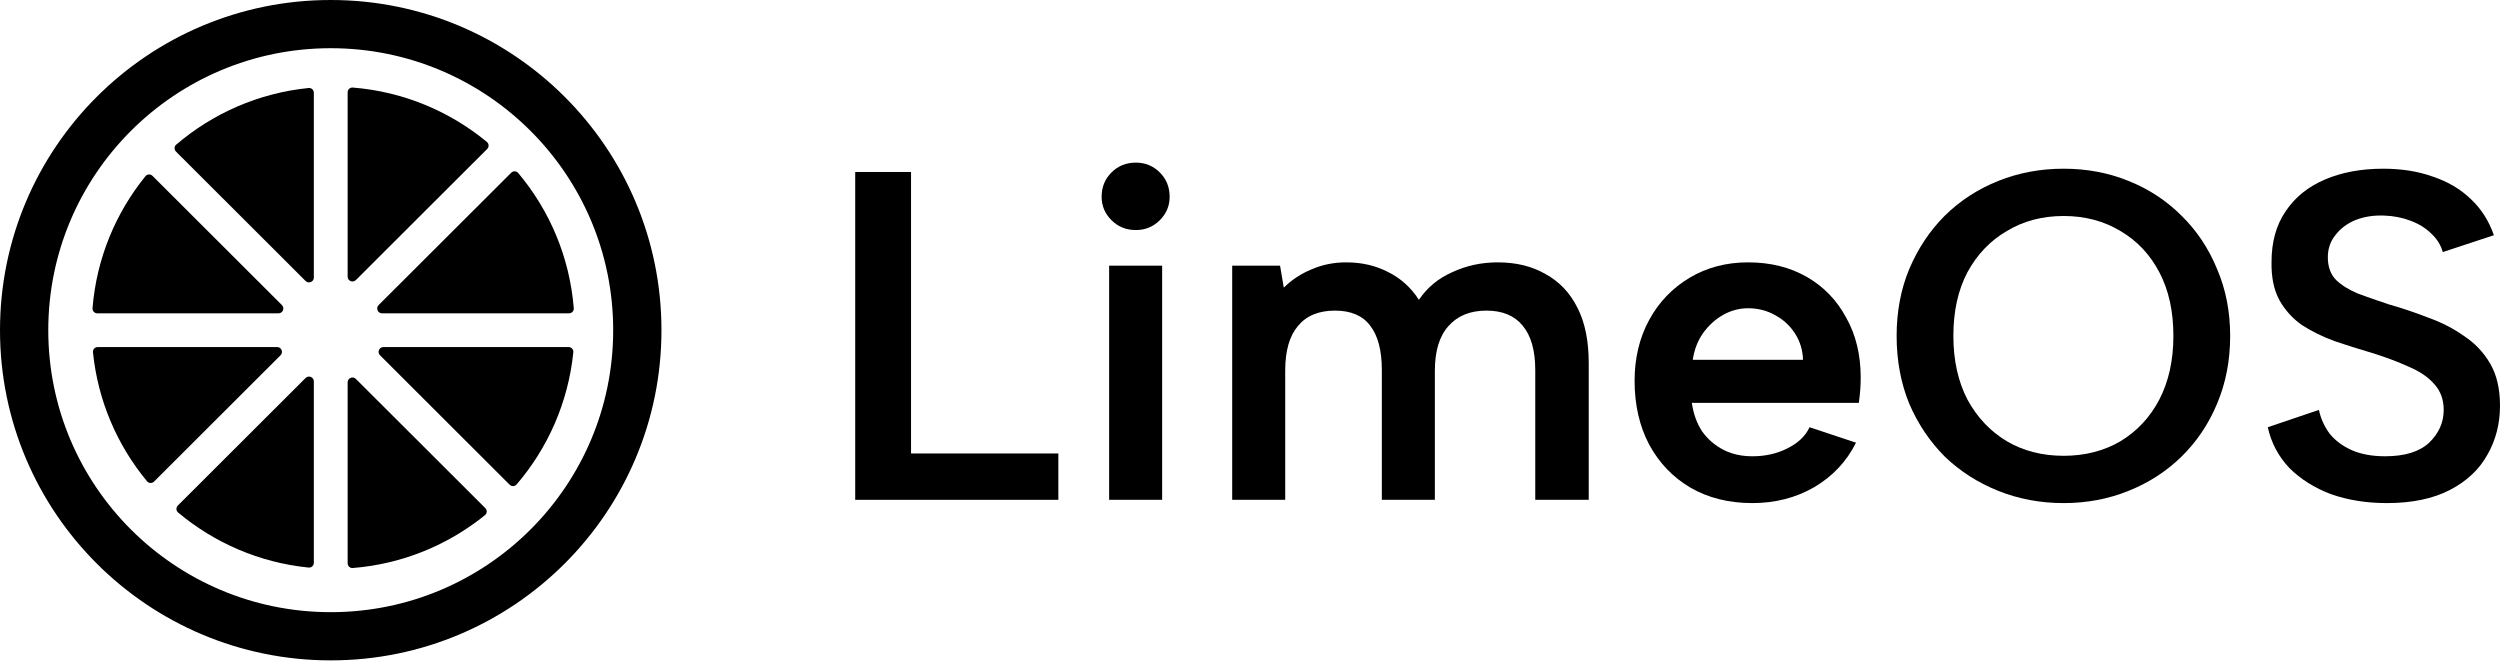
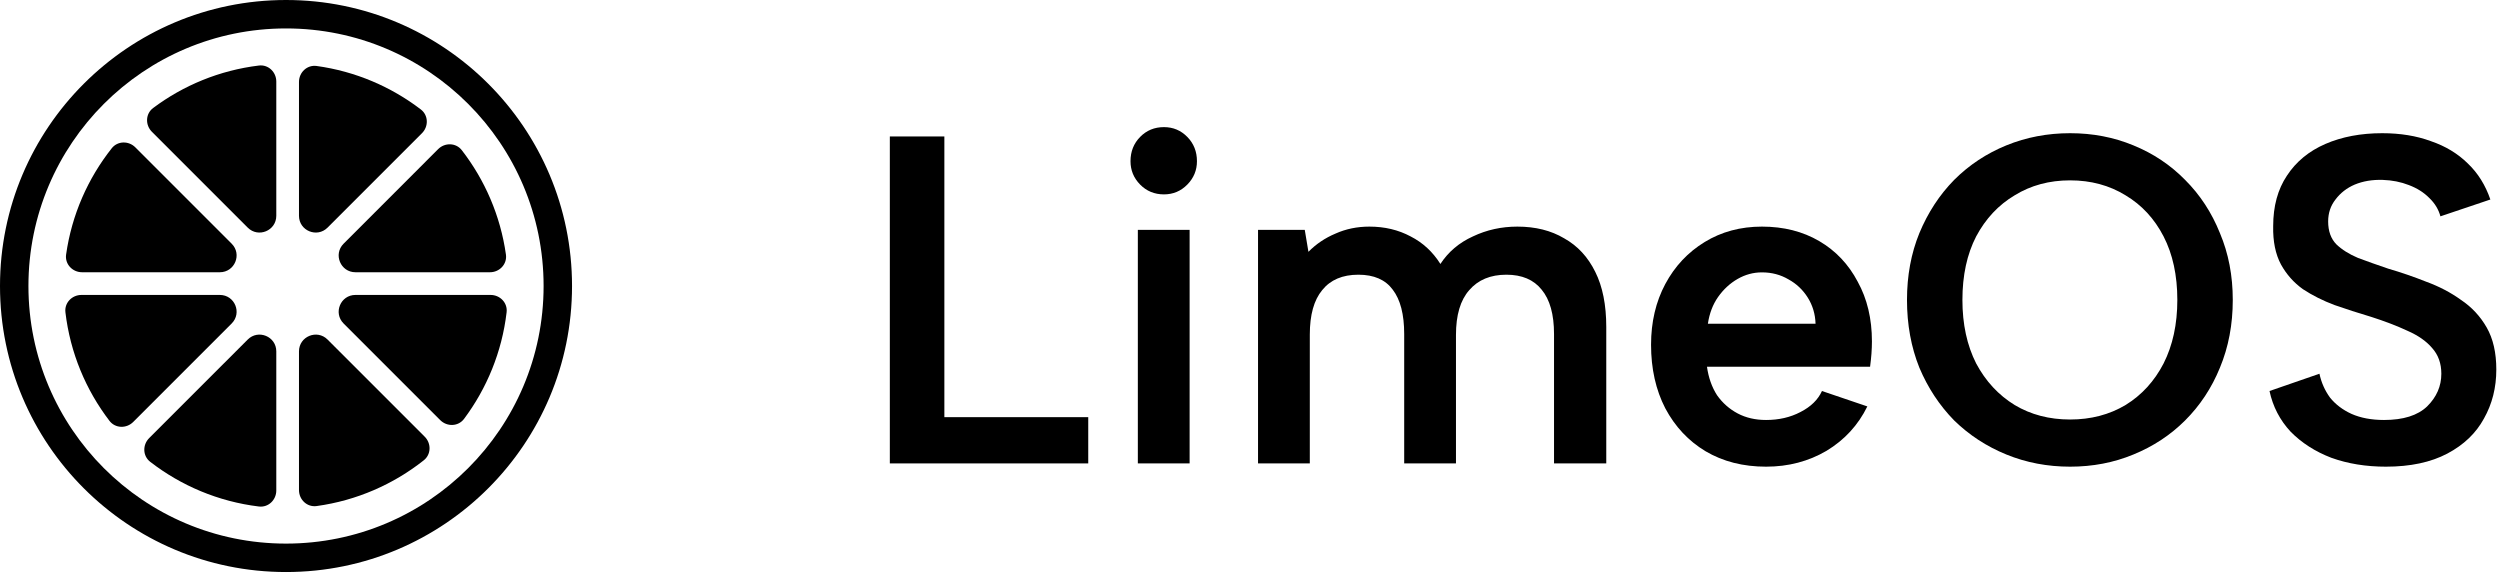
- <svg xmlns="http://www.w3.org/2000/svg" width="106" height="28" viewBox="0 0 106 28" fill="none">
-   <path d="M14.74 3.914C14.74 3.796 14.839 3.703 14.956 3.712C17.109 3.885 19.074 4.722 20.645 6.019C20.736 6.095 20.741 6.233 20.657 6.316L15.089 11.875C14.96 12.004 14.74 11.913 14.74 11.731V3.914Z" fill="black" />
-   <path d="M13.307 3.932C13.307 3.813 13.205 3.719 13.086 3.731C10.953 3.946 9.014 4.814 7.472 6.132C7.382 6.209 7.379 6.345 7.462 6.428L12.957 11.914C13.086 12.043 13.307 11.951 13.307 11.769V3.932Z" fill="black" />
-   <path d="M21.972 7.335C21.896 7.245 21.759 7.24 21.675 7.324L16.053 12.936C15.925 13.065 16.016 13.285 16.198 13.285L24.126 13.285C24.244 13.285 24.338 13.186 24.328 13.068C24.153 10.894 23.297 8.912 21.972 7.335Z" fill="black" />
-   <path d="M24.108 14.715C24.227 14.715 24.321 14.817 24.309 14.936C24.094 17.065 23.224 19.001 21.904 20.541C21.827 20.63 21.691 20.634 21.608 20.551L16.113 15.064C15.984 14.935 16.075 14.715 16.258 14.715L24.108 14.715Z" fill="black" />
-   <path d="M20.563 21.843C20.656 21.768 20.662 21.629 20.577 21.544L15.089 16.066C14.96 15.937 14.74 16.028 14.74 16.21V23.882C14.74 24 14.839 24.093 14.956 24.084C17.072 23.914 19.006 23.102 20.563 21.843Z" fill="black" />
-   <path d="M13.307 23.863C13.307 23.983 13.205 24.077 13.086 24.065C10.99 23.854 9.081 23.011 7.552 21.731C7.461 21.655 7.457 21.518 7.54 21.435L12.957 16.027C13.086 15.898 13.307 15.989 13.307 16.172V23.863Z" fill="black" />
-   <path d="M6.234 20.406C6.31 20.498 6.448 20.503 6.532 20.419L11.895 15.064C12.024 14.935 11.933 14.715 11.75 14.715H4.143C4.024 14.715 3.93 14.817 3.942 14.936C4.151 17.003 4.977 18.889 6.234 20.406Z" fill="black" />
-   <path d="M3.923 13.068C3.913 13.186 4.007 13.285 4.125 13.285H11.809C11.992 13.285 12.083 13.065 11.954 12.936L6.466 7.457C6.381 7.372 6.242 7.378 6.167 7.471C4.906 9.025 4.093 10.956 3.923 13.068Z" fill="black" />
-   <path fill-rule="evenodd" clip-rule="evenodd" d="M28.046 14C28.046 21.732 21.768 28 14.023 28C6.278 28 0 21.732 0 14C0 6.268 6.278 0 14.023 0C21.768 0 28.046 6.268 28.046 14ZM25.999 14C25.999 20.603 20.637 25.956 14.023 25.956C7.409 25.956 2.047 20.603 2.047 14C2.047 7.397 7.409 2.044 14.023 2.044C20.637 2.044 25.999 7.397 25.999 14Z" fill="black" />
-   <path d="M38.628 7.292V19.227H44.874V21.192H36.261V7.292H38.628Z" fill="black" />
-   <path d="M47.027 11.263H49.275V21.192H47.027V11.263ZM48.161 9.754C47.75 9.754 47.405 9.615 47.127 9.337C46.848 9.059 46.709 8.728 46.709 8.344C46.709 7.934 46.848 7.59 47.127 7.312C47.405 7.034 47.75 6.895 48.161 6.895C48.559 6.895 48.897 7.034 49.176 7.312C49.454 7.59 49.593 7.934 49.593 8.344C49.593 8.728 49.454 9.059 49.176 9.337C48.897 9.615 48.559 9.754 48.161 9.754Z" fill="black" />
-   <path d="M52.245 11.263H54.274L54.433 12.197C54.765 11.866 55.156 11.608 55.607 11.422C56.058 11.224 56.548 11.124 57.079 11.124C57.742 11.124 58.338 11.263 58.869 11.541C59.399 11.806 59.83 12.197 60.162 12.713C60.507 12.197 60.977 11.806 61.574 11.541C62.171 11.263 62.814 11.124 63.504 11.124C64.286 11.124 64.962 11.29 65.532 11.621C66.116 11.939 66.567 12.415 66.885 13.051C67.203 13.673 67.362 14.454 67.362 15.394V21.192H65.095V15.692C65.095 14.858 64.916 14.229 64.558 13.805C64.213 13.382 63.702 13.17 63.026 13.17C62.337 13.17 61.8 13.388 61.415 13.825C61.03 14.249 60.838 14.884 60.838 15.732V21.192H58.59V15.692C58.59 14.858 58.425 14.229 58.093 13.805C57.775 13.382 57.278 13.17 56.601 13.17C55.912 13.17 55.388 13.388 55.03 13.825C54.672 14.249 54.493 14.878 54.493 15.712V21.192H52.245V11.263Z" fill="black" />
-   <path d="M74.3 21.331C73.305 21.331 72.43 21.113 71.674 20.676C70.931 20.239 70.348 19.63 69.924 18.849C69.513 18.068 69.307 17.168 69.307 16.148C69.307 15.182 69.513 14.322 69.924 13.567C70.335 12.812 70.905 12.217 71.634 11.78C72.364 11.343 73.192 11.124 74.121 11.124C75.062 11.124 75.891 11.33 76.607 11.74C77.323 12.15 77.88 12.726 78.278 13.468C78.689 14.196 78.894 15.043 78.894 16.009C78.894 16.168 78.888 16.34 78.875 16.526C78.861 16.698 78.841 16.883 78.815 17.082H71.734C71.8 17.545 71.946 17.949 72.171 18.293C72.41 18.624 72.708 18.882 73.066 19.068C73.424 19.253 73.835 19.346 74.3 19.346C74.857 19.346 75.354 19.233 75.791 19.008C76.242 18.783 76.554 18.485 76.726 18.114L78.695 18.77C78.298 19.564 77.708 20.193 76.925 20.656C76.143 21.106 75.268 21.331 74.3 21.331ZM76.448 15.255C76.435 14.845 76.322 14.474 76.11 14.143C75.897 13.812 75.619 13.554 75.274 13.368C74.93 13.17 74.545 13.07 74.121 13.07C73.749 13.07 73.398 13.163 73.066 13.348C72.735 13.534 72.45 13.792 72.211 14.123C71.986 14.441 71.84 14.818 71.773 15.255H76.448Z" fill="black" />
-   <path d="M87.498 21.331C86.516 21.331 85.595 21.159 84.733 20.815C83.871 20.471 83.115 19.988 82.465 19.366C81.829 18.73 81.325 17.982 80.954 17.122C80.596 16.248 80.417 15.288 80.417 14.242C80.417 13.21 80.596 12.263 80.954 11.402C81.325 10.529 81.829 9.774 82.465 9.139C83.115 8.503 83.871 8.013 84.733 7.669C85.595 7.325 86.516 7.153 87.498 7.153C88.479 7.153 89.394 7.325 90.243 7.669C91.105 8.013 91.854 8.503 92.49 9.139C93.14 9.774 93.644 10.529 94.002 11.402C94.373 12.263 94.559 13.21 94.559 14.242C94.559 15.288 94.373 16.248 94.002 17.122C93.644 17.982 93.14 18.73 92.49 19.366C91.854 19.988 91.105 20.471 90.243 20.815C89.394 21.159 88.479 21.331 87.498 21.331ZM87.498 19.326C88.4 19.326 89.202 19.121 89.905 18.71C90.607 18.287 91.158 17.698 91.555 16.943C91.953 16.175 92.152 15.275 92.152 14.242C92.152 13.196 91.953 12.296 91.555 11.541C91.158 10.787 90.607 10.204 89.905 9.794C89.202 9.37 88.4 9.158 87.498 9.158C86.596 9.158 85.794 9.37 85.091 9.794C84.388 10.204 83.831 10.787 83.42 11.541C83.022 12.296 82.823 13.196 82.823 14.242C82.823 15.275 83.022 16.175 83.42 16.943C83.831 17.698 84.388 18.287 85.091 18.71C85.794 19.121 86.596 19.326 87.498 19.326Z" fill="black" />
-   <path d="M98.322 17.38C98.402 17.75 98.554 18.088 98.78 18.392C99.018 18.684 99.33 18.915 99.714 19.087C100.112 19.26 100.583 19.346 101.127 19.346C101.962 19.346 102.585 19.154 102.996 18.77C103.408 18.373 103.613 17.909 103.613 17.38C103.613 16.943 103.48 16.579 103.215 16.288C102.963 15.996 102.605 15.751 102.141 15.553C101.677 15.341 101.147 15.142 100.55 14.957C100.006 14.798 99.482 14.633 98.978 14.461C98.475 14.275 98.017 14.05 97.606 13.785C97.208 13.507 96.89 13.157 96.651 12.733C96.412 12.296 96.3 11.753 96.313 11.105C96.313 10.257 96.512 9.542 96.91 8.96C97.308 8.364 97.865 7.914 98.581 7.61C99.297 7.305 100.119 7.153 101.047 7.153C101.83 7.153 102.532 7.265 103.156 7.49C103.792 7.702 104.329 8.02 104.767 8.444C105.204 8.854 105.529 9.364 105.741 9.973L103.573 10.688C103.494 10.396 103.335 10.138 103.096 9.913C102.857 9.675 102.559 9.489 102.201 9.357C101.856 9.225 101.478 9.152 101.067 9.139C100.616 9.125 100.212 9.192 99.854 9.337C99.509 9.483 99.23 9.695 99.018 9.973C98.806 10.237 98.7 10.549 98.7 10.906C98.7 11.316 98.819 11.641 99.058 11.879C99.297 12.104 99.608 12.296 99.993 12.455C100.391 12.601 100.828 12.753 101.306 12.912C101.863 13.07 102.413 13.256 102.957 13.468C103.514 13.666 104.018 13.924 104.468 14.242C104.933 14.547 105.304 14.937 105.582 15.414C105.861 15.89 106 16.486 106 17.201C106 17.969 105.821 18.664 105.463 19.286C105.118 19.908 104.588 20.405 103.872 20.776C103.156 21.146 102.267 21.331 101.206 21.331C100.344 21.331 99.555 21.206 98.839 20.954C98.136 20.689 97.546 20.319 97.069 19.842C96.605 19.352 96.3 18.776 96.154 18.114L98.322 17.38Z" fill="black" />
+ <svg xmlns="http://www.w3.org/2000/svg" width="118" height="27" viewBox="0 0 118 27" fill="none">
+   <path d="M44.574 6.441V19.69H51.365V21.873H42V6.441H44.574Z" fill="black" />
+   <path d="M53.706 10.85H56.15V21.873H53.706V10.85ZM54.938 9.175C54.492 9.175 54.117 9.02 53.814 8.712C53.511 8.403 53.36 8.036 53.36 7.609C53.36 7.154 53.511 6.772 53.814 6.463C54.117 6.154 54.492 6 54.938 6C55.371 6 55.739 6.154 56.041 6.463C56.344 6.772 56.496 7.154 56.496 7.609C56.496 8.036 56.344 8.403 56.041 8.712C55.739 9.02 55.371 9.175 54.938 9.175Z" fill="black" />
+   <path d="M59.379 10.85H61.585L61.758 11.886C62.118 11.519 62.544 11.232 63.034 11.026C63.524 10.806 64.058 10.696 64.635 10.696C65.355 10.696 66.004 10.85 66.581 11.159C67.158 11.453 67.626 11.886 67.987 12.459C68.362 11.886 68.873 11.453 69.522 11.159C70.171 10.85 70.87 10.696 71.62 10.696C72.471 10.696 73.206 10.879 73.826 11.247C74.46 11.6 74.951 12.129 75.297 12.834C75.643 13.525 75.816 14.392 75.816 15.435V21.873H73.35V15.766C73.35 14.84 73.156 14.142 72.766 13.672C72.391 13.202 71.836 12.966 71.101 12.966C70.351 12.966 69.767 13.209 69.349 13.694C68.931 14.164 68.722 14.87 68.722 15.81V21.873H66.278V15.766C66.278 14.84 66.098 14.142 65.737 13.672C65.391 13.202 64.851 12.966 64.115 12.966C63.366 12.966 62.796 13.209 62.407 13.694C62.018 14.164 61.823 14.862 61.823 15.788V21.873H59.379V10.85Z" fill="black" />
+   <path d="M83.359 22.027C82.277 22.027 81.326 21.785 80.504 21.3C79.696 20.815 79.062 20.139 78.601 19.271C78.154 18.404 77.93 17.405 77.93 16.273C77.93 15.2 78.154 14.245 78.601 13.407C79.048 12.57 79.668 11.908 80.461 11.423C81.254 10.938 82.155 10.696 83.164 10.696C84.188 10.696 85.089 10.924 85.867 11.379C86.646 11.835 87.252 12.474 87.684 13.297C88.131 14.105 88.355 15.046 88.355 16.119C88.355 16.295 88.347 16.486 88.333 16.692C88.319 16.883 88.297 17.089 88.268 17.309H80.569C80.641 17.824 80.799 18.272 81.044 18.654C81.304 19.022 81.629 19.308 82.018 19.514C82.407 19.72 82.854 19.823 83.359 19.823C83.964 19.823 84.505 19.698 84.981 19.448C85.471 19.198 85.81 18.867 85.997 18.456L88.138 19.183C87.706 20.065 87.064 20.763 86.213 21.278C85.363 21.777 84.411 22.027 83.359 22.027ZM85.694 15.281C85.68 14.826 85.557 14.414 85.327 14.047C85.096 13.679 84.793 13.393 84.418 13.187C84.043 12.966 83.625 12.856 83.164 12.856C82.76 12.856 82.378 12.959 82.018 13.165C81.657 13.371 81.347 13.657 81.088 14.025C80.843 14.377 80.684 14.796 80.612 15.281H85.694Z" fill="black" />
+   <path d="M97.709 22.027C96.642 22.027 95.64 21.836 94.703 21.454C93.766 21.072 92.944 20.535 92.237 19.845C91.545 19.139 90.997 18.309 90.594 17.354C90.204 16.384 90.01 15.318 90.01 14.157C90.01 13.011 90.204 11.96 90.594 11.004C90.997 10.034 91.545 9.197 92.237 8.491C92.944 7.786 93.766 7.242 94.703 6.86C95.64 6.478 96.642 6.287 97.709 6.287C98.776 6.287 99.771 6.478 100.693 6.86C101.631 7.242 102.445 7.786 103.137 8.491C103.844 9.197 104.392 10.034 104.781 11.004C105.185 11.96 105.387 13.011 105.387 14.157C105.387 15.318 105.185 16.384 104.781 17.354C104.392 18.309 103.844 19.139 103.137 19.845C102.445 20.535 101.631 21.072 100.693 21.454C99.771 21.836 98.776 22.027 97.709 22.027ZM97.709 19.801C98.689 19.801 99.562 19.573 100.326 19.117C101.09 18.647 101.688 17.993 102.121 17.155C102.553 16.303 102.77 15.303 102.77 14.157C102.77 12.996 102.553 11.996 102.121 11.159C101.688 10.321 101.09 9.674 100.326 9.219C99.562 8.748 98.689 8.513 97.709 8.513C96.728 8.513 95.856 8.748 95.092 9.219C94.328 9.674 93.722 10.321 93.275 11.159C92.843 11.996 92.626 12.996 92.626 14.157C92.626 15.303 92.843 16.303 93.275 17.155C93.722 17.993 94.328 18.647 95.092 19.117C95.856 19.573 96.728 19.801 97.709 19.801Z" fill="black" />
+   <path d="M109.478 17.64C109.565 18.052 109.73 18.426 109.975 18.764C110.235 19.088 110.574 19.345 110.992 19.536C111.424 19.727 111.936 19.823 112.527 19.823C113.436 19.823 114.113 19.61 114.56 19.183C115.007 18.742 115.231 18.228 115.231 17.64C115.231 17.155 115.087 16.751 114.798 16.428C114.524 16.104 114.135 15.832 113.63 15.612C113.126 15.377 112.549 15.156 111.9 14.95C111.309 14.774 110.74 14.591 110.192 14.399C109.644 14.194 109.146 13.944 108.699 13.65C108.267 13.341 107.921 12.952 107.661 12.481C107.402 11.996 107.279 11.394 107.294 10.674C107.294 9.733 107.51 8.939 107.942 8.293C108.375 7.631 108.981 7.132 109.759 6.794C110.538 6.456 111.432 6.287 112.441 6.287C113.292 6.287 114.056 6.412 114.733 6.661C115.426 6.897 116.009 7.249 116.485 7.72C116.961 8.175 117.314 8.741 117.545 9.417L115.188 10.211C115.101 9.887 114.928 9.601 114.669 9.351C114.409 9.086 114.085 8.881 113.695 8.734C113.32 8.587 112.91 8.506 112.463 8.491C111.972 8.476 111.533 8.55 111.143 8.712C110.768 8.873 110.466 9.108 110.235 9.417C110.004 9.711 109.889 10.056 109.889 10.453C109.889 10.909 110.019 11.269 110.278 11.534C110.538 11.783 110.877 11.996 111.295 12.173C111.727 12.335 112.203 12.504 112.722 12.68C113.328 12.856 113.926 13.062 114.517 13.297C115.123 13.518 115.671 13.804 116.161 14.157C116.666 14.495 117.069 14.928 117.372 15.458C117.675 15.987 117.826 16.648 117.826 17.442C117.826 18.294 117.632 19.066 117.242 19.756C116.867 20.447 116.291 20.998 115.512 21.41C114.733 21.821 113.767 22.027 112.614 22.027C111.677 22.027 110.819 21.888 110.04 21.608C109.276 21.314 108.635 20.903 108.116 20.374C107.611 19.83 107.279 19.191 107.121 18.456L109.478 17.64Z" fill="black" />
+   <path d="M12.219 3.093C12.665 3.038 13.041 3.4 13.041 3.849V10.186C13.041 10.889 12.19 11.242 11.693 10.744L7.171 6.222C6.848 5.9 6.864 5.37 7.229 5.097C8.655 4.03 10.363 3.319 12.219 3.093Z" fill="black" />
+   <path d="M5.275 6.997C5.553 6.646 6.072 6.638 6.388 6.955L10.935 11.502C11.433 11.999 11.081 12.85 10.377 12.85H3.874C3.419 12.85 3.056 12.465 3.12 12.015C3.386 10.136 4.151 8.418 5.275 6.997Z" fill="black" />
+   <path d="M3.845 13.921C3.397 13.921 3.035 14.294 3.088 14.74C3.313 16.653 4.054 18.409 5.167 19.864C5.442 20.224 5.968 20.236 6.288 19.916L10.935 15.269C11.433 14.771 11.081 13.921 10.377 13.921H3.845Z" fill="black" />
+   <path d="M7.089 21.797C6.733 21.521 6.722 20.998 7.04 20.679L11.693 16.026C12.19 15.529 13.041 15.881 13.041 16.584V23.151C13.041 23.6 12.665 23.962 12.219 23.907C10.302 23.674 8.543 22.922 7.089 21.797Z" fill="black" />
+   <path d="M14.112 23.131C14.112 23.585 14.495 23.948 14.944 23.886C16.839 23.625 18.572 22.858 20.003 21.725C20.354 21.447 20.362 20.928 20.046 20.612L15.46 16.026C14.963 15.529 14.112 15.881 14.112 16.584V23.131Z" fill="black" />
+   <path d="M21.903 19.771C21.63 20.136 21.101 20.151 20.778 19.829L16.218 15.269C15.72 14.771 16.073 13.921 16.776 13.921H23.155C23.603 13.921 23.965 14.294 23.912 14.74C23.692 16.612 22.977 18.334 21.903 19.771Z" fill="black" />
+   <path d="M23.126 12.85C23.581 12.85 23.944 12.465 23.88 12.015C23.62 10.176 22.882 8.491 21.797 7.089C21.521 6.733 20.998 6.722 20.679 7.04L16.218 11.502C15.72 11.999 16.073 12.85 16.776 12.85L23.126 12.85Z" fill="black" />
+   <path d="M19.864 5.167C20.224 5.442 20.236 5.968 19.916 6.288L15.46 10.744C14.963 11.242 14.112 10.889 14.112 10.186V3.869C14.112 3.415 14.495 3.052 14.944 3.114C16.778 3.367 18.461 4.094 19.864 5.167Z" fill="black" />
+   <path fill-rule="evenodd" clip-rule="evenodd" d="M27 13.5C27 20.956 20.956 27 13.5 27C6.044 27 0 20.956 0 13.5C0 6.044 6.044 0 13.5 0C20.956 0 27 6.044 27 13.5ZM25.658 13.5C25.658 20.215 20.215 25.658 13.5 25.658C6.785 25.658 1.342 20.215 1.342 13.5C1.342 6.785 6.785 1.342 13.5 1.342C20.215 1.342 25.658 6.785 25.658 13.5Z" fill="black" />
</svg>
